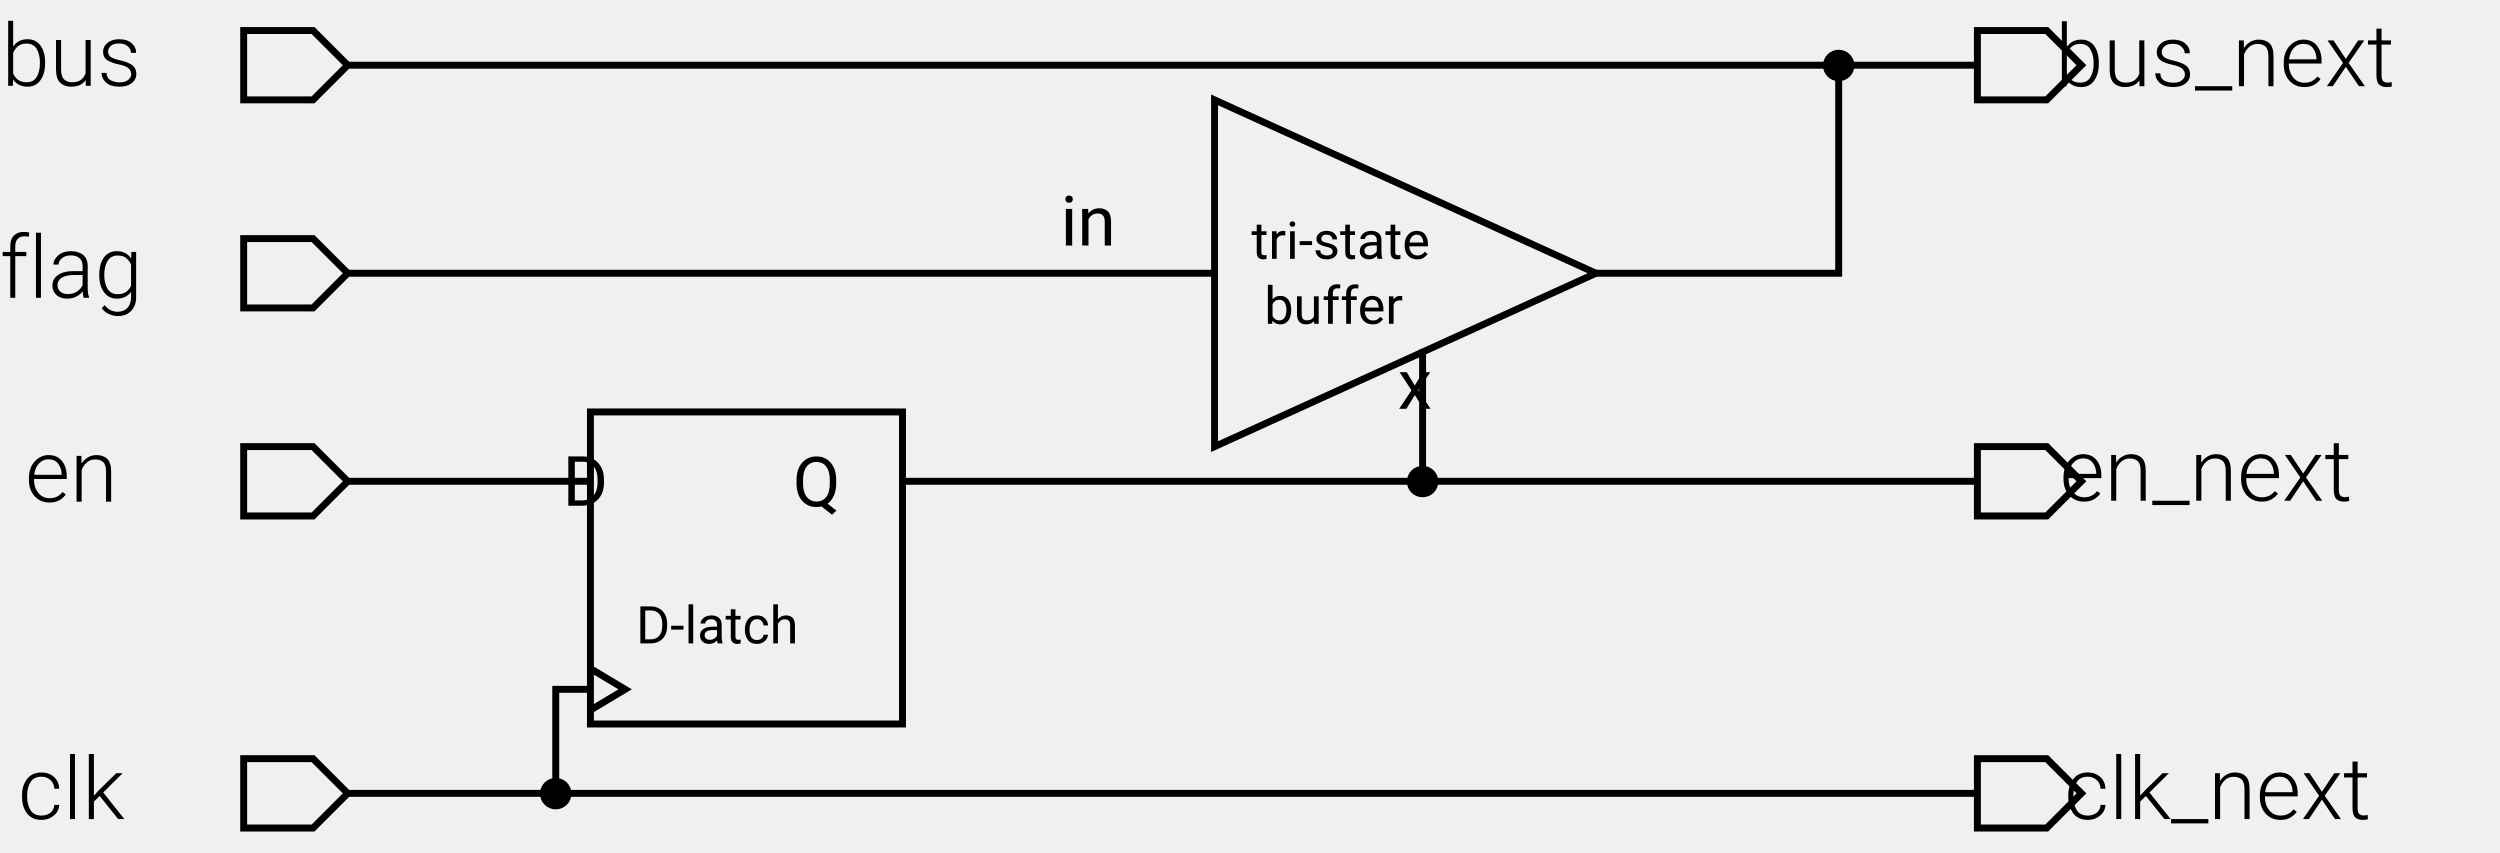
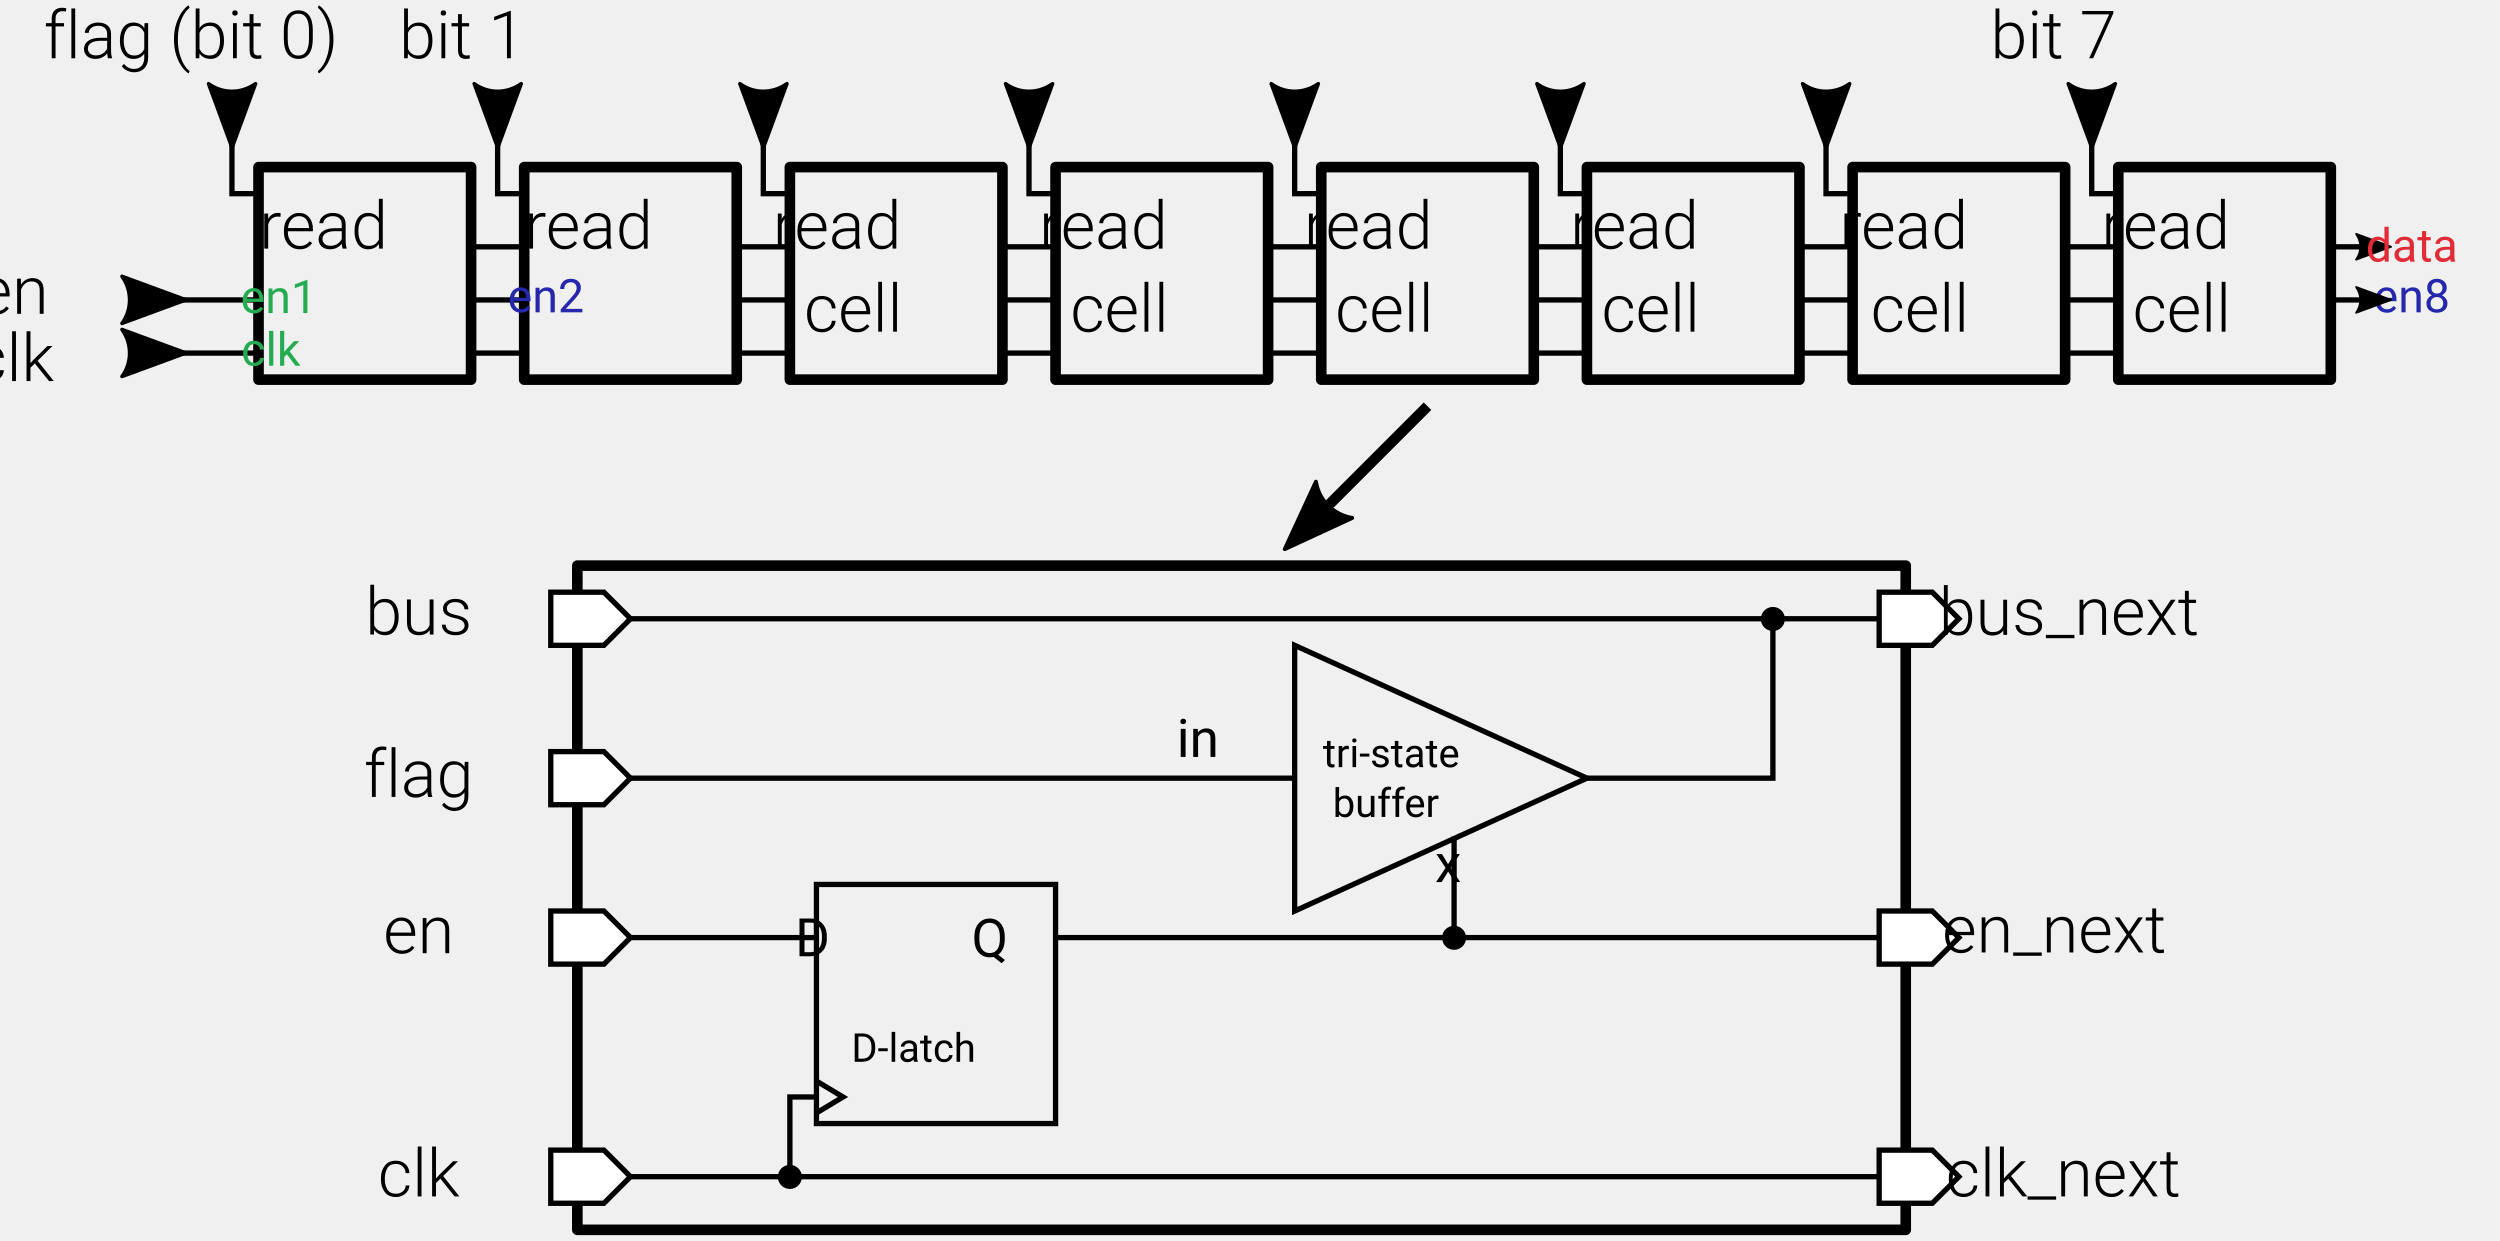
- <svg xmlns="http://www.w3.org/2000/svg" width="360.5" height="122.901" id="svg2" version="1.1">
+ <svg xmlns="http://www.w3.org/2000/svg" width="470.491" height="233.449" id="svg2" version="1.1">
  <defs id="defs4">
+     <marker orient="auto" refY="0" refX="0" id="marker8268" style="overflow:visible">
+       <path id="path8270" style="fill:#000000;fill-opacity:1;fill-rule:evenodd;stroke:#000000;stroke-width:0.625;stroke-linejoin:round;stroke-opacity:1" d="M 8.719,4.034 -2.207,0.016 8.719,-4.002 c -1.745,2.372 -1.735,5.617 -6e-7,8.035 z" transform="scale(-0.6,-0.6)" />
+     </marker>
+     <marker orient="auto" refY="0" refX="0" id="Arrow1Lend" style="overflow:visible">
+       <path id="path4348" d="M 0,0 5,-5 -12.5,0 5,5 0,0 Z" style="fill:#000000;fill-opacity:1;fill-rule:evenodd;stroke:#000000;stroke-width:1pt;stroke-opacity:1" transform="matrix(-0.8,0,0,-0.8,-10,0)" />
+     </marker>
+     <marker style="overflow:visible" id="marker7842" refX="0" refY="0" orient="auto">
+       <path transform="scale(-0.6,-0.6)" d="M 8.719,4.034 -2.207,0.016 8.719,-4.002 c -1.745,2.372 -1.735,5.617 -6e-7,8.035 z" style="fill:#000000;fill-opacity:1;fill-rule:evenodd;stroke:#000000;stroke-width:0.625;stroke-linejoin:round;stroke-opacity:1" id="path7844" />
+     </marker>
+     <marker style="overflow:visible" id="marker7510" refX="0" refY="0" orient="auto">
+       <path transform="scale(-0.6,-0.6)" d="M 8.719,4.034 -2.207,0.016 8.719,-4.002 c -1.745,2.372 -1.735,5.617 -6e-7,8.035 z" style="fill:#000000;fill-opacity:1;fill-rule:evenodd;stroke:#000000;stroke-width:0.625;stroke-linejoin:round;stroke-opacity:1" id="path7512" />
+     </marker>
+     <marker orient="auto" refY="0" refX="0" id="marker7307" style="overflow:visible">
+       <path id="path4372" style="fill:#000000;fill-opacity:1;fill-rule:evenodd;stroke:#000000;stroke-width:0.625;stroke-linejoin:round;stroke-opacity:1" d="M 8.719,4.034 -2.207,0.016 8.719,-4.002 c -1.745,2.372 -1.735,5.617 -6e-7,8.035 z" transform="scale(-0.6,-0.6)" />
+     </marker>
+     <marker style="overflow:visible" id="marker7129" refX="0" refY="0" orient="auto">
+       <path transform="matrix(-1.1,0,0,-1.1,-1.1,0)" d="M 8.719,4.034 -2.207,0.016 8.719,-4.002 c -1.745,2.372 -1.735,5.617 -6e-7,8.035 z" style="fill:#000000;fill-opacity:1;fill-rule:evenodd;stroke:#000000;stroke-width:0.625;stroke-linejoin:round;stroke-opacity:1" id="path7131" />
+     </marker>
+     <marker style="overflow:visible" id="marker6759" refX="0" refY="0" orient="auto">
+       <path transform="matrix(-1.1,0,0,-1.1,-1.1,0)" d="M 8.719,4.034 -2.207,0.016 8.719,-4.002 c -1.745,2.372 -1.735,5.617 -6e-7,8.035 z" style="fill:#000000;fill-opacity:1;fill-rule:evenodd;stroke:#000000;stroke-width:0.625;stroke-linejoin:round;stroke-opacity:1" id="path6761" />
+     </marker>
+     <marker orient="auto" refY="0" refX="0" id="marker6519" style="overflow:visible">
+       <path id="path6521" style="fill:#000000;fill-opacity:1;fill-rule:evenodd;stroke:#000000;stroke-width:0.625;stroke-linejoin:round;stroke-opacity:1" d="M 8.719,4.034 -2.207,0.016 8.719,-4.002 c -1.745,2.372 -1.735,5.617 -6e-7,8.035 z" transform="matrix(-1.1,0,0,-1.1,-1.1,0)" />
+     </marker>
+     <marker style="overflow:visible" id="marker6291" refX="0" refY="0" orient="auto">
+       <path transform="matrix(-1.1,0,0,-1.1,-1.1,0)" d="M 8.719,4.034 -2.207,0.016 8.719,-4.002 c -1.745,2.372 -1.735,5.617 -6e-7,8.035 z" style="fill:#000000;fill-opacity:1;fill-rule:evenodd;stroke:#000000;stroke-width:0.625;stroke-linejoin:round;stroke-opacity:1" id="path6293" />
+     </marker>
+     <marker orient="auto" refY="0" refX="0" id="marker6069" style="overflow:visible">
+       <path id="path6071" style="fill:#000000;fill-opacity:1;fill-rule:evenodd;stroke:#000000;stroke-width:0.625;stroke-linejoin:round;stroke-opacity:1" d="M 8.719,4.034 -2.207,0.016 8.719,-4.002 c -1.745,2.372 -1.735,5.617 -6e-7,8.035 z" transform="matrix(-1.1,0,0,-1.1,-1.1,0)" />
+     </marker>
+     <marker style="overflow:visible" id="marker5805" refX="0" refY="0" orient="auto">
+       <path transform="matrix(-1.1,0,0,-1.1,-1.1,0)" d="M 8.719,4.034 -2.207,0.016 8.719,-4.002 c -1.745,2.372 -1.735,5.617 -6e-7,8.035 z" style="fill:#000000;fill-opacity:1;fill-rule:evenodd;stroke:#000000;stroke-width:0.625;stroke-linejoin:round;stroke-opacity:1" id="path5807" />
+     </marker>
+     <marker orient="auto" refY="0" refX="0" id="marker5565" style="overflow:visible">
+       <path id="path5567" style="fill:#000000;fill-opacity:1;fill-rule:evenodd;stroke:#000000;stroke-width:0.625;stroke-linejoin:round;stroke-opacity:1" d="M 8.719,4.034 -2.207,0.016 8.719,-4.002 c -1.745,2.372 -1.735,5.617 -6e-7,8.035 z" transform="matrix(-1.1,0,0,-1.1,-1.1,0)" />
+     </marker>
+     <marker style="overflow:visible" id="marker5313" refX="0" refY="0" orient="auto">
+       <path transform="matrix(-1.1,0,0,-1.1,-1.1,0)" d="M 8.719,4.034 -2.207,0.016 8.719,-4.002 c -1.745,2.372 -1.735,5.617 -6e-7,8.035 z" style="fill:#000000;fill-opacity:1;fill-rule:evenodd;stroke:#000000;stroke-width:0.625;stroke-linejoin:round;stroke-opacity:1" id="path5315" />
+     </marker>
+     <marker orient="auto" refY="0" refX="0" id="marker4953" style="overflow:visible">
+       <path id="path4955" style="fill:#000000;fill-opacity:1;fill-rule:evenodd;stroke:#000000;stroke-width:0.625;stroke-linejoin:round;stroke-opacity:1" d="M 8.719,4.034 -2.207,0.016 8.719,-4.002 c -1.745,2.372 -1.735,5.617 -6e-7,8.035 z" transform="matrix(-1.1,0,0,-1.1,-1.1,0)" />
+     </marker>
+     <marker style="overflow:visible" id="marker4719" refX="0" refY="0" orient="auto">
+       <path transform="matrix(-1.1,0,0,-1.1,-1.1,0)" d="M 8.719,4.034 -2.207,0.016 8.719,-4.002 c -1.745,2.372 -1.735,5.617 -6e-7,8.035 z" style="fill:#000000;fill-opacity:1;fill-rule:evenodd;stroke:#000000;stroke-width:0.625;stroke-linejoin:round;stroke-opacity:1" id="path4721" />
+     </marker>
+     <marker orient="auto" refY="0" refX="0" id="Arrow2Lend" style="overflow:visible">
+       <path id="path4366" style="fill:#000000;fill-opacity:1;fill-rule:evenodd;stroke:#000000;stroke-width:0.625;stroke-linejoin:round;stroke-opacity:1" d="M 8.719,4.034 -2.207,0.016 8.719,-4.002 c -1.745,2.372 -1.735,5.617 -6e-7,8.035 z" transform="matrix(-1.1,0,0,-1.1,-1.1,0)" />
+     </marker>
    <marker orient="auto" refY="0" refX="0" id="Arrow2Send" style="overflow:visible">
      <path id="path7367" style="fill-rule:evenodd;stroke-width:0.625;stroke-linejoin:round" d="M 8.719,4.034 -2.207,0.016 8.719,-4.002 c -1.745,2.372 -1.735,5.617 -6e-7,8.035 z" transform="matrix(-0.3,0,0,-0.3,0.69,0)" />
    </marker>
    <marker orient="auto" refY="0" refX="0" id="DotS" style="overflow:visible">
      <path id="path5431" d="m -2.5,-1 c 0,2.76 -2.24,5 -5,5 -2.76,0 -5,-2.24 -5,-5 0,-2.76 2.24,-5 5,-5 2.76,0 5,2.24 5,5 z" style="fill-rule:evenodd;stroke:#000000;stroke-width:1pt" transform="matrix(0.2,0,0,0.2,1.48,0.2)" />
    </marker>
    <marker orient="auto" refY="0" refX="0" id="Arrow2Mstart" style="overflow:visible">
      <path id="path5709" style="fill-rule:evenodd;stroke-width:0.625;stroke-linejoin:round" d="M 8.719,4.034 -2.207,0.016 8.719,-4.002 c -1.745,2.372 -1.735,5.617 -6e-7,8.035 z" transform="scale(0.6,0.6)" />
    </marker>
    <marker orient="auto" refY="0" refX="0" id="Arrow2Mend" style="overflow:visible">
      <path id="path5712" style="fill-rule:evenodd;stroke-width:0.625;stroke-linejoin:round" d="M 8.719,4.034 -2.207,0.016 8.719,-4.002 c -1.745,2.372 -1.735,5.617 -6e-7,8.035 z" transform="scale(-0.6,-0.6)" />
    </marker>
    <marker orient="auto" refY="0" refX="0" id="Arrow1Mstart" style="overflow:visible">
      <path id="path4753" d="M 0,0 5,-5 -12.5,0 5,5 0,0 Z" style="fill-rule:evenodd;stroke:#000000;stroke-width:1pt" transform="matrix(0.4,0,0,0.4,4,0)" />
    </marker>
    <marker orient="auto" refY="0" refX="0" id="SquareM" style="overflow:visible">
      <path id="path4294" d="M -5,-5 -5,5 5,5 5,-5 -5,-5 Z" style="fill-rule:evenodd;stroke:#000000;stroke-width:1pt" transform="scale(0.4,0.4)" />
    </marker>
    <marker orient="auto" refY="0" refX="0" id="DotM" style="overflow:visible">
      <path id="path4285" d="m -2.5,-1 c 0,2.76 -2.24,5 -5,5 -2.76,0 -5,-2.24 -5,-5 0,-2.76 2.24,-5 5,-5 2.76,0 5,2.24 5,5 z" style="fill-rule:evenodd;stroke:#000000;stroke-width:1pt" transform="matrix(0.4,0,0,0.4,2.96,0.4)" />
    </marker>
    <marker orient="auto" refY="0" refX="0" id="Arrow1Send" style="overflow:visible">
      <path id="path3919" d="M 0,0 5,-5 -12.5,0 5,5 0,0 Z" style="fill-rule:evenodd;stroke:#000000;stroke-width:1pt" transform="matrix(-0.2,0,0,-0.2,-1.2,0)" />
    </marker>
    <marker orient="auto" refY="0" refX="0" id="Arrow2Lstart" style="overflow:visible">
      <path id="path3922" style="fill-rule:evenodd;stroke-width:0.625;stroke-linejoin:round" d="M 8.719,4.034 -2.207,0.016 8.719,-4.002 c -1.745,2.372 -1.735,5.617 -6e-7,8.035 z" transform="matrix(1.1,0,0,1.1,1.1,0)" />
    </marker>
    <marker orient="auto" refY="0" refX="0" id="Tail" style="overflow:visible">
      <g id="g3940" transform="scale(-1.2,-1.2)">
        <path id="path3942" d="M -3.805,-3.959 0.544,0" style="fill:none;fill-rule:evenodd;stroke:#000000;stroke-width:0.8;stroke-linecap:round" />
        <path id="path3944" d="M -1.287,-3.959 3.062,0" style="fill:none;fill-rule:evenodd;stroke:#000000;stroke-width:0.8;stroke-linecap:round" />
        <path id="path3946" d="M 1.305,-3.959 5.654,0" style="fill:none;fill-rule:evenodd;stroke:#000000;stroke-width:0.8;stroke-linecap:round" />
        <path id="path3948" d="M -3.805,4.178 0.544,0.22" style="fill:none;fill-rule:evenodd;stroke:#000000;stroke-width:0.8;stroke-linecap:round" />
        <path id="path3950" d="M -1.287,4.178 3.062,0.22" style="fill:none;fill-rule:evenodd;stroke:#000000;stroke-width:0.8;stroke-linecap:round" />
        <path id="path3952" d="M 1.305,4.178 5.654,0.22" style="fill:none;fill-rule:evenodd;stroke:#000000;stroke-width:0.8;stroke-linecap:round" />
      </g>
    </marker>
    <marker orient="auto" refY="0" refX="0" id="Arrow1Mend" style="overflow:visible">
      <path id="path3889" d="M 0,0 5,-5 -12.5,0 5,5 0,0 Z" style="fill-rule:evenodd;stroke:#000000;stroke-width:1pt" transform="matrix(-0.4,0,0,-0.4,-4,0)" />
    </marker>
    <marker orient="auto" refY="0" refX="0" id="Arrow1Send-1" style="overflow:visible">
      <path id="path3919-7" d="M 0,0 5,-5 -12.5,0 5,5 0,0 Z" style="fill-rule:evenodd;stroke:#000000;stroke-width:1pt" transform="matrix(-0.2,0,0,-0.2,-1.2,0)" />
    </marker>
    <marker orient="auto" refY="0" refX="0" id="marker8714" style="overflow:visible">
      <path id="path8716" style="fill:#000000;fill-opacity:1;fill-rule:evenodd;stroke:#000000;stroke-width:0.625;stroke-linejoin:round;stroke-opacity:1" d="M 8.719,4.034 -2.207,0.016 8.719,-4.002 c -1.745,2.372 -1.735,5.617 -6e-7,8.035 z" transform="scale(-0.6,-0.6)" />
    </marker>
  </defs>
-   <g id="layer1" transform="translate(-1569.861,4892.04)">
+   <g id="layer1" transform="translate(-1501.348,4999.087)">
+     <rect style="opacity:1;fill:none;fill-opacity:1;stroke:#000000;stroke-width:2;stroke-linecap:round;stroke-linejoin:round;stroke-miterlimit:4;stroke-dasharray:none;stroke-dashoffset:0;stroke-opacity:1" id="rect7824" width="250" height="125" x="1610" y="-4892.638" />
    <text id="text5538" y="-1992.638" x="1525" style="font-style:normal;font-variant:normal;font-weight:300;font-stretch:normal;font-size:15px;line-height:125%;font-family:Roboto;-inkscape-font-specification:'Roboto Light';letter-spacing:0px;word-spacing:0px;fill:#000000;fill-opacity:1;stroke:none" xml:space="preserve">
      <tspan y="-1992.638" x="1525" id="tspan5548" />
    </text>
    <text xml:space="preserve" style="font-style:normal;font-variant:normal;font-weight:300;font-stretch:normal;font-size:12.5px;line-height:125%;font-family:Roboto;-inkscape-font-specification:'Roboto Light';text-align:center;letter-spacing:0px;word-spacing:0px;text-anchor:middle;fill:#000000;fill-opacity:1;stroke:none;stroke-width:1px;stroke-linecap:butt;stroke-linejoin:miter;stroke-opacity:1" x="1587.767" y="-4879.665" id="text6039">
      <tspan x="1587.767" y="-4879.665" id="tspan6043">bus</tspan>
    </text>
    <path style="fill:none;fill-rule:evenodd;stroke:#000000;stroke-width:1px;stroke-linecap:butt;stroke-linejoin:miter;stroke-opacity:1" d="m 1620,-4882.638 235,0" id="path4766" />
    <path style="fill:none;fill-rule:evenodd;stroke:#000000;stroke-width:1px;stroke-linecap:butt;stroke-linejoin:miter;stroke-opacity:1" d="m 1745,-4877.638 0,50 55,-25 z" id="path5142" />
    <path style="fill:none;fill-rule:evenodd;stroke:#000000;stroke-width:1px;stroke-linecap:butt;stroke-linejoin:miter;stroke-opacity:1;marker-end:url(#DotM)" d="m 1800,-4852.638 35,0 0,-30" id="path5880" />
    <path style="fill:none;fill-rule:evenodd;stroke:#000000;stroke-width:1px;stroke-linecap:butt;stroke-linejoin:miter;stroke-opacity:1" d="m 1700,-4822.638 155,0" id="path6926" />
    <path style="fill:none;fill-rule:evenodd;stroke:#000000;stroke-width:1px;stroke-linecap:butt;stroke-linejoin:miter;stroke-opacity:1" d="m 1655,-4832.638 0,45 45,0 0,-45 z" id="path7518" />
    <path style="fill:none;fill-rule:evenodd;stroke:#000000;stroke-width:1px;stroke-linecap:butt;stroke-linejoin:miter;stroke-opacity:1" d="m 1655,-4795.638 5,3 -5,3" id="path7692" />
-     <path id="path7694" d="m 1605,-4887.638 c 0,5 0,10 0,10 l 10,0 c 0,0 5,-5 5,-5 l -5,-5 z" style="fill:none;fill-rule:evenodd;stroke:#000000;stroke-width:1px;stroke-linecap:butt;stroke-linejoin:miter;stroke-opacity:1" />
-     <path style="fill:none;fill-rule:evenodd;stroke:#000000;stroke-width:1px;stroke-linecap:butt;stroke-linejoin:miter;stroke-opacity:1" d="m 1855,-4887.638 c 0,5 0,10 0,10 l 10,0 c 0,0 5,-5 5,-5 l -5,-5 z" id="path7700" />
-     <path style="fill:none;fill-rule:evenodd;stroke:#000000;stroke-width:1px;stroke-linecap:butt;stroke-linejoin:miter;stroke-opacity:1" d="m 1605,-4857.638 c 0,5 0,10 0,10 l 10,0 c 0,0 5,-5 5,-5 l -5,-5 z" id="path7702" />
+     <path id="path7694" d="m 1605,-4887.638 c 0,5 0,10 0,10 l 10,0 c 0,0 5,-5 5,-5 l -5,-5 z" style="fill:#ffffff;fill-opacity:1;fill-rule:evenodd;stroke:#000000;stroke-width:1px;stroke-linecap:butt;stroke-linejoin:miter;stroke-opacity:1" />
+     <path style="fill:#ffffff;fill-opacity:1;fill-rule:evenodd;stroke:#000000;stroke-width:1px;stroke-linecap:butt;stroke-linejoin:miter;stroke-opacity:1" d="m 1855,-4887.638 c 0,5 0,10 0,10 l 10,0 c 0,0 5,-5 5,-5 l -5,-5 z" id="path7700" />
+     <path style="fill:#ffffff;fill-opacity:1;fill-rule:evenodd;stroke:#000000;stroke-width:1px;stroke-linecap:butt;stroke-linejoin:miter;stroke-opacity:1" d="m 1605,-4857.638 c 0,5 0,10 0,10 l 10,0 c 0,0 5,-5 5,-5 l -5,-5 z" id="path7702" />
    <path style="fill:none;fill-rule:evenodd;stroke:#000000;stroke-width:1px;stroke-linecap:butt;stroke-linejoin:miter;stroke-opacity:1" d="m 1620,-4777.638 235,0" id="path8032" />
-     <path id="path8038" d="m 1605,-4782.638 c 0,5 0,10 0,10 l 10,0 c 0,0 5,-5 5,-5 l -5,-5 z" style="fill:none;fill-rule:evenodd;stroke:#000000;stroke-width:1px;stroke-linecap:butt;stroke-linejoin:miter;stroke-opacity:1" />
+     <path id="path8038" d="m 1605,-4782.638 c 0,5 0,10 0,10 l 10,0 c 0,0 5,-5 5,-5 l -5,-5 z" style="fill:#ffffff;fill-opacity:1;fill-rule:evenodd;stroke:#000000;stroke-width:1px;stroke-linecap:butt;stroke-linejoin:miter;stroke-opacity:1" />
    <path id="path8710" d="m 1620,-4822.638 35,0" style="fill:none;fill-rule:evenodd;stroke:#000000;stroke-width:1px;stroke-linecap:butt;stroke-linejoin:miter;stroke-opacity:1" />
-     <path style="fill:none;fill-rule:evenodd;stroke:#000000;stroke-width:1px;stroke-linecap:butt;stroke-linejoin:miter;stroke-opacity:1" d="m 1605,-4827.638 c 0,5 0,10 0,10 l 10,0 c 0,0 5,-5 5,-5 l -5,-5 z" id="path8712" />
-     <path id="path10120" d="m 1855,-4827.638 c 0,5 0,10 0,10 l 10,0 c 0,0 5,-5 5,-5 l -5,-5 z" style="fill:none;fill-rule:evenodd;stroke:#000000;stroke-width:1px;stroke-linecap:butt;stroke-linejoin:miter;stroke-opacity:1" />
+     <path style="fill:#ffffff;fill-opacity:1;fill-rule:evenodd;stroke:#000000;stroke-width:1px;stroke-linecap:butt;stroke-linejoin:miter;stroke-opacity:1" d="m 1605,-4827.638 c 0,5 0,10 0,10 l 10,0 c 0,0 5,-5 5,-5 l -5,-5 z" id="path8712" />
+     <path id="path10120" d="m 1855,-4827.638 c 0,5 0,10 0,10 l 10,0 c 0,0 5,-5 5,-5 l -5,-5 z" style="fill:#ffffff;fill-opacity:1;fill-rule:evenodd;stroke:#000000;stroke-width:1px;stroke-linecap:butt;stroke-linejoin:miter;stroke-opacity:1" />
    <path id="path10520" d="m 1650,-4777.638 0,-15 5,0" style="fill:none;fill-rule:evenodd;stroke:#000000;stroke-width:1px;stroke-linecap:butt;stroke-linejoin:miter;stroke-opacity:1;marker-start:url(#DotM)" />
    <text id="text4939" y="-4854.717" x="1750.318" style="font-style:normal;font-variant:normal;font-weight:normal;font-stretch:normal;font-size:7.5px;line-height:125%;font-family:Roboto;-inkscape-font-specification:Roboto;text-align:start;letter-spacing:0px;word-spacing:0px;text-anchor:start;fill:#000000;fill-opacity:1;stroke:none;stroke-width:1px;stroke-linecap:butt;stroke-linejoin:miter;stroke-opacity:1" xml:space="preserve">
      <tspan y="-4854.717" x="1750.318" id="tspan4947">tri-state</tspan>
      <tspan y="-4845.342" x="1750.318" id="tspan4319"> buffer</tspan>
    </text>
    <text id="text4943" y="-4849.102" x="1587.767" style="font-style:normal;font-variant:normal;font-weight:300;font-stretch:normal;font-size:12.5px;line-height:125%;font-family:Roboto;-inkscape-font-specification:'Roboto Light';text-align:center;letter-spacing:0px;word-spacing:0px;text-anchor:middle;fill:#000000;fill-opacity:1;stroke:none;stroke-width:1px;stroke-linecap:butt;stroke-linejoin:miter;stroke-opacity:1" xml:space="preserve">
      <tspan id="tspan4945" y="-4849.102" x="1587.767">flag</tspan>
    </text>
    <text xml:space="preserve" style="font-style:normal;font-variant:normal;font-weight:300;font-stretch:normal;font-size:12.5px;line-height:125%;font-family:Roboto;-inkscape-font-specification:'Roboto Light';text-align:center;letter-spacing:0px;word-spacing:0px;text-anchor:middle;fill:#000000;fill-opacity:1;stroke:none;stroke-width:1px;stroke-linecap:butt;stroke-linejoin:miter;stroke-opacity:1" x="1587.767" y="-4819.701" id="text4951">
      <tspan x="1587.767" y="-4819.701" id="tspan4953">en</tspan>
    </text>
    <text id="text4955" y="-4773.936" x="1587.767" style="font-style:normal;font-variant:normal;font-weight:300;font-stretch:normal;font-size:12.5px;line-height:125%;font-family:Roboto;-inkscape-font-specification:'Roboto Light';text-align:center;letter-spacing:0px;word-spacing:0px;text-anchor:middle;fill:#000000;fill-opacity:1;stroke:none;stroke-width:1px;stroke-linecap:butt;stroke-linejoin:miter;stroke-opacity:1" xml:space="preserve">
      <tspan id="tspan4957" y="-4773.936" x="1587.767">clk</tspan>
    </text>
    <text id="text4959" y="-4819.833" x="1895.578" style="font-style:normal;font-variant:normal;font-weight:300;font-stretch:normal;font-size:12.5px;line-height:125%;font-family:Roboto;-inkscape-font-specification:'Roboto Light';text-align:center;letter-spacing:0px;word-spacing:0px;text-anchor:middle;fill:#000000;fill-opacity:1;stroke:none;stroke-width:1px;stroke-linecap:butt;stroke-linejoin:miter;stroke-opacity:1" xml:space="preserve">
      <tspan id="tspan4961" y="-4819.833" x="1895.578">en_next</tspan>
    </text>
    <text xml:space="preserve" style="font-style:normal;font-variant:normal;font-weight:normal;font-stretch:normal;font-size:7.5px;line-height:125%;font-family:Roboto;-inkscape-font-specification:Roboto;text-align:center;letter-spacing:0px;word-spacing:0px;text-anchor:middle;fill:#000000;fill-opacity:1;stroke:none;stroke-width:1px;stroke-linecap:butt;stroke-linejoin:miter;stroke-opacity:1" x="1677.932" y="-4799.264" id="text4963">
      <tspan id="tspan4965" x="1677.932" y="-4799.264">D-latch</tspan>
    </text>
    <text id="text4302" y="-4819.116" x="1660.467" style="font-style:normal;font-variant:normal;font-weight:normal;font-stretch:normal;font-size:10px;line-height:125%;font-family:Roboto;-inkscape-font-specification:Roboto;text-align:center;letter-spacing:0px;word-spacing:0px;text-anchor:middle;fill:#000000;fill-opacity:1;stroke:none;stroke-width:1px;stroke-linecap:butt;stroke-linejoin:miter;stroke-opacity:1" xml:space="preserve">
      <tspan id="tspan4304" y="-4819.116" x="1660.467">D</tspan>
    </text>
    <text xml:space="preserve" style="font-style:normal;font-variant:normal;font-weight:normal;font-stretch:normal;font-size:10px;line-height:125%;font-family:Roboto;-inkscape-font-specification:Roboto;text-align:center;letter-spacing:0px;word-spacing:0px;text-anchor:middle;fill:#000000;fill-opacity:1;stroke:none;stroke-width:1px;stroke-linecap:butt;stroke-linejoin:miter;stroke-opacity:1" x="1693.834" y="-4819.019" id="text4306">
      <tspan x="1693.834" y="-4819.019" id="tspan4308">Q</tspan>
    </text>
    <text xml:space="preserve" style="font-style:normal;font-variant:normal;font-weight:normal;font-stretch:normal;font-size:10px;line-height:125%;font-family:Roboto;-inkscape-font-specification:Roboto;text-align:center;letter-spacing:0px;word-spacing:0px;text-anchor:middle;fill:#000000;fill-opacity:1;stroke:none;stroke-width:1px;stroke-linecap:butt;stroke-linejoin:miter;stroke-opacity:1" x="1732.977" y="-4856.634" id="text4310">
      <tspan x="1732.977" y="-4856.634" id="tspan4312">in</tspan>
    </text>
    <text id="text4322" y="-4833.091" x="1780.095" style="font-style:normal;font-variant:normal;font-weight:normal;font-stretch:normal;font-size:10px;line-height:125%;font-family:Roboto;-inkscape-font-specification:Roboto;text-align:center;letter-spacing:0px;word-spacing:0px;text-anchor:middle;fill:#000000;fill-opacity:1;stroke:none;stroke-width:1px;stroke-linecap:butt;stroke-linejoin:miter;stroke-opacity:1" xml:space="preserve">
      <tspan id="tspan4324" y="-4833.091" x="1780.095">x</tspan>
    </text>
    <text xml:space="preserve" style="font-style:normal;font-variant:normal;font-weight:300;font-stretch:normal;font-size:12.5px;line-height:125%;font-family:Roboto;-inkscape-font-specification:'Roboto Light';text-align:center;letter-spacing:0px;word-spacing:0px;text-anchor:middle;fill:#000000;fill-opacity:1;stroke:none;stroke-width:1px;stroke-linecap:butt;stroke-linejoin:miter;stroke-opacity:1" x="1898.332" y="-4879.609" id="text4303">
      <tspan x="1898.332" y="-4879.609" id="tspan4305">bus_next</tspan>
    </text>
-     <path style="fill:none;fill-rule:evenodd;stroke:#000000;stroke-width:1px;stroke-linecap:butt;stroke-linejoin:miter;stroke-opacity:1" d="m 1855,-4782.638 c 0,5 0,10 0,10 l 10,0 c 0,0 5,-5 5,-5 l -5,-5 z" id="path4313" />
+     <path style="fill:#ffffff;fill-opacity:1;fill-rule:evenodd;stroke:#000000;stroke-width:1px;stroke-linecap:butt;stroke-linejoin:miter;stroke-opacity:1" d="m 1855,-4782.638 c 0,5 0,10 0,10 l 10,0 c 0,0 5,-5 5,-5 l -5,-5 z" id="path4313" />
    <text xml:space="preserve" style="font-style:normal;font-variant:normal;font-weight:300;font-stretch:normal;font-size:12.5px;line-height:125%;font-family:Roboto;-inkscape-font-specification:'Roboto Light';text-align:center;letter-spacing:0px;word-spacing:0px;text-anchor:middle;fill:#000000;fill-opacity:1;stroke:none;stroke-width:1px;stroke-linecap:butt;stroke-linejoin:miter;stroke-opacity:1" x="1897.259" y="-4773.936" id="text4315">
      <tspan x="1897.259" y="-4773.936" id="tspan4317">clk_next</tspan>
    </text>
    <path style="fill:none;fill-rule:evenodd;stroke:#000000;stroke-width:1px;stroke-linecap:butt;stroke-linejoin:miter;stroke-opacity:1;marker-start:url(#DotM)" d="m 1775,-4822.638 0,-19" id="path4323" />
    <path id="path4314" d="m 1620,-4852.638 125,0" style="fill:none;fill-rule:evenodd;stroke:#000000;stroke-width:1px;stroke-linecap:butt;stroke-linejoin:miter;stroke-opacity:1" />
+     <rect y="-4967.638" x="1550" height="40" width="40" id="rect4323" style="opacity:1;fill:none;fill-opacity:1;stroke:#000000;stroke-width:2;stroke-linecap:round;stroke-linejoin:round;stroke-miterlimit:4;stroke-dasharray:none;stroke-dashoffset:0;stroke-opacity:1" />
+     <rect style="opacity:1;fill:none;fill-opacity:1;stroke:#000000;stroke-width:2;stroke-linecap:round;stroke-linejoin:round;stroke-miterlimit:4;stroke-dasharray:none;stroke-dashoffset:0;stroke-opacity:1" id="rect4325" width="40" height="40" x="1600" y="-4967.638" />
+     <rect y="-4967.638" x="1650" height="40" width="40" id="rect4327" style="opacity:1;fill:none;fill-opacity:1;stroke:#000000;stroke-width:2;stroke-linecap:round;stroke-linejoin:round;stroke-miterlimit:4;stroke-dasharray:none;stroke-dashoffset:0;stroke-opacity:1" />
+     <rect style="opacity:1;fill:none;fill-opacity:1;stroke:#000000;stroke-width:2;stroke-linecap:round;stroke-linejoin:round;stroke-miterlimit:4;stroke-dasharray:none;stroke-dashoffset:0;stroke-opacity:1" id="rect4329" width="40" height="40" x="1700" y="-4967.638" />
+     <rect y="-4967.638" x="1750" height="40" width="40" id="rect4331" style="opacity:1;fill:none;fill-opacity:1;stroke:#000000;stroke-width:2;stroke-linecap:round;stroke-linejoin:round;stroke-miterlimit:4;stroke-dasharray:none;stroke-dashoffset:0;stroke-opacity:1" />
+     <rect style="opacity:1;fill:none;fill-opacity:1;stroke:#000000;stroke-width:2;stroke-linecap:round;stroke-linejoin:round;stroke-miterlimit:4;stroke-dasharray:none;stroke-dashoffset:0;stroke-opacity:1" id="rect4333" width="40" height="40" x="1800" y="-4967.638" />
+     <rect y="-4967.638" x="1850" height="40" width="40" id="rect4335" style="opacity:1;fill:none;fill-opacity:1;stroke:#000000;stroke-width:2;stroke-linecap:round;stroke-linejoin:round;stroke-miterlimit:4;stroke-dasharray:none;stroke-dashoffset:0;stroke-opacity:1" />
+     <rect style="opacity:1;fill:none;fill-opacity:1;stroke:#000000;stroke-width:2;stroke-linecap:round;stroke-linejoin:round;stroke-miterlimit:4;stroke-dasharray:none;stroke-dashoffset:0;stroke-opacity:1" id="rect4337" width="40" height="40" x="1900" y="-4967.638" />
+     <path style="fill:none;fill-rule:evenodd;stroke:#000000;stroke-width:1px;stroke-linecap:butt;stroke-linejoin:miter;stroke-opacity:1;marker-start:url(#Arrow2Lend)" d="m 1535,-4932.638 15,0" id="path4339" />
+     <path id="path4717" d="m 1535,-4942.638 15,0" style="fill:none;fill-rule:evenodd;stroke:#000000;stroke-width:1px;stroke-linecap:butt;stroke-linejoin:miter;stroke-opacity:1;marker-start:url(#marker4719)" />
+     <path style="fill:none;fill-rule:evenodd;stroke:#000000;stroke-width:1px;stroke-linecap:butt;stroke-linejoin:miter;stroke-opacity:1;marker-start:url(#marker4953)" d="m 1595,-4972.638 0,10 5,0" id="path4951" />
+     <path id="path5311" d="m 1545,-4972.638 0,10 5,0" style="fill:none;fill-rule:evenodd;stroke:#000000;stroke-width:1px;stroke-linecap:butt;stroke-linejoin:miter;stroke-opacity:1;marker-start:url(#marker5313)" />
+     <path style="fill:none;fill-rule:evenodd;stroke:#000000;stroke-width:1px;stroke-linecap:butt;stroke-linejoin:miter;stroke-opacity:1;marker-start:url(#marker5565)" d="m 1645,-4972.638 0,10 5,0" id="path5563" />
+     <path id="path5803" d="m 1695,-4972.638 0,10 5,0" style="fill:none;fill-rule:evenodd;stroke:#000000;stroke-width:1px;stroke-linecap:butt;stroke-linejoin:miter;stroke-opacity:1;marker-start:url(#marker5805)" />
+     <path style="fill:none;fill-rule:evenodd;stroke:#000000;stroke-width:1px;stroke-linecap:butt;stroke-linejoin:miter;stroke-opacity:1;marker-start:url(#marker6069)" d="m 1745,-4972.638 0,10 5,0" id="path6067" />
+     <path id="path6289" d="m 1795,-4972.638 0,10 5,0" style="fill:none;fill-rule:evenodd;stroke:#000000;stroke-width:1px;stroke-linecap:butt;stroke-linejoin:miter;stroke-opacity:1;marker-start:url(#marker6291)" />
+     <path style="fill:none;fill-rule:evenodd;stroke:#000000;stroke-width:1px;stroke-linecap:butt;stroke-linejoin:miter;stroke-opacity:1;marker-start:url(#marker6519)" d="m 1845,-4972.638 0,10 5,0" id="path6517" />
+     <path id="path6757" d="m 1895,-4972.638 0,10 5,0" style="fill:none;fill-rule:evenodd;stroke:#000000;stroke-width:1px;stroke-linecap:butt;stroke-linejoin:miter;stroke-opacity:1;marker-start:url(#marker6759)" />
+     <text xml:space="preserve" style="font-style:normal;font-variant:normal;font-weight:300;font-stretch:normal;font-size:12.5px;line-height:125%;font-family:Roboto;-inkscape-font-specification:'Roboto Light';text-align:center;letter-spacing:0px;word-spacing:0px;text-anchor:middle;fill:#000000;fill-opacity:1;stroke:none;stroke-width:1px;stroke-linecap:butt;stroke-linejoin:miter;stroke-opacity:1" x="1544.931" y="-4988.126" id="text7057">
+       <tspan x="1544.931" y="-4988.126" id="tspan7059">flag (bit 0)</tspan>
+     </text>
+     <path style="fill:none;fill-rule:evenodd;stroke:#000000;stroke-width:1px;stroke-linecap:butt;stroke-linejoin:miter;stroke-opacity:1" d="m 1590,-4952.638 10,0" id="path7063" />
+     <path style="fill:none;fill-rule:evenodd;stroke:#000000;stroke-width:1px;stroke-linecap:butt;stroke-linejoin:miter;stroke-opacity:1" d="m 1640,-4952.638 10,0" id="path7065" />
+     <path style="fill:none;fill-rule:evenodd;stroke:#000000;stroke-width:1px;stroke-linecap:butt;stroke-linejoin:miter;stroke-opacity:1" d="m 1690,-4952.638 5,0 5,0" id="path7067" />
+     <path style="fill:none;fill-rule:evenodd;stroke:#000000;stroke-width:1px;stroke-linecap:butt;stroke-linejoin:miter;stroke-opacity:1" d="m 1740,-4952.638 10,0" id="path7069" />
+     <path style="fill:none;fill-rule:evenodd;stroke:#000000;stroke-width:1px;stroke-linecap:butt;stroke-linejoin:miter;stroke-opacity:1" d="m 1790,-4952.638 10,0" id="path7071" />
+     <path style="fill:none;fill-rule:evenodd;stroke:#000000;stroke-width:1px;stroke-linecap:butt;stroke-linejoin:miter;stroke-opacity:1" d="m 1840,-4952.638 10,0" id="path7073" />
+     <path style="fill:none;fill-rule:evenodd;stroke:#000000;stroke-width:1px;stroke-linecap:butt;stroke-linejoin:miter;stroke-opacity:1" d="m 1890,-4952.638 10,0" id="path7075" />
+     <path style="fill:none;fill-rule:evenodd;stroke:#000000;stroke-width:1px;stroke-linecap:butt;stroke-linejoin:miter;stroke-opacity:1;marker-end:url(#marker7307)" d="m 1940,-4952.638 10,0" id="path7077" />
+     <text id="text7079" y="-4940.032" x="1511.441" style="font-style:normal;font-variant:normal;font-weight:300;font-stretch:normal;font-size:12.5px;line-height:125%;font-family:Roboto;-inkscape-font-specification:'Roboto Light';text-align:center;letter-spacing:0px;word-spacing:0px;text-anchor:middle;fill:#000000;fill-opacity:1;stroke:none;stroke-width:1px;stroke-linecap:butt;stroke-linejoin:miter;stroke-opacity:1" xml:space="preserve">
+       <tspan id="tspan7081" y="-4940.032" x="1511.441">en</tspan>
+     </text>
+     <text xml:space="preserve" style="font-style:normal;font-variant:normal;font-weight:300;font-stretch:normal;font-size:12.5px;line-height:125%;font-family:Roboto;-inkscape-font-specification:'Roboto Light';text-align:center;letter-spacing:0px;word-spacing:0px;text-anchor:middle;fill:#000000;fill-opacity:1;stroke:none;stroke-width:1px;stroke-linecap:butt;stroke-linejoin:miter;stroke-opacity:1" x="1511.441" y="-4927.368" id="text7087">
+       <tspan x="1511.441" y="-4927.368" id="tspan7089">clk</tspan>
+     </text>
+     <path id="path7091" d="m 1590,-4942.638 10,0" style="fill:none;fill-rule:evenodd;stroke:#000000;stroke-width:1px;stroke-linecap:butt;stroke-linejoin:miter;stroke-opacity:1" />
+     <path id="path7093" d="m 1640,-4942.638 10,0" style="fill:none;fill-rule:evenodd;stroke:#000000;stroke-width:1px;stroke-linecap:butt;stroke-linejoin:miter;stroke-opacity:1" />
+     <path id="path7095" d="m 1690,-4942.638 5,0 5,0" style="fill:none;fill-rule:evenodd;stroke:#000000;stroke-width:1px;stroke-linecap:butt;stroke-linejoin:miter;stroke-opacity:1" />
+     <path id="path7097" d="m 1740,-4942.638 10,0" style="fill:none;fill-rule:evenodd;stroke:#000000;stroke-width:1px;stroke-linecap:butt;stroke-linejoin:miter;stroke-opacity:1" />
+     <path id="path7099" d="m 1790,-4942.638 10,0" style="fill:none;fill-rule:evenodd;stroke:#000000;stroke-width:1px;stroke-linecap:butt;stroke-linejoin:miter;stroke-opacity:1" />
+     <path id="path7101" d="m 1840,-4942.638 10,0" style="fill:none;fill-rule:evenodd;stroke:#000000;stroke-width:1px;stroke-linecap:butt;stroke-linejoin:miter;stroke-opacity:1" />
+     <path id="path7103" d="m 1890,-4942.638 10,0" style="fill:none;fill-rule:evenodd;stroke:#000000;stroke-width:1px;stroke-linecap:butt;stroke-linejoin:miter;stroke-opacity:1" />
+     <path style="fill:none;fill-rule:evenodd;stroke:#000000;stroke-width:1px;stroke-linecap:butt;stroke-linejoin:miter;stroke-opacity:1" d="m 1590,-4932.638 10,0" id="path7107" />
+     <path style="fill:none;fill-rule:evenodd;stroke:#000000;stroke-width:1px;stroke-linecap:butt;stroke-linejoin:miter;stroke-opacity:1" d="m 1640,-4932.638 10,0" id="path7109" />
+     <path style="fill:none;fill-rule:evenodd;stroke:#000000;stroke-width:1px;stroke-linecap:butt;stroke-linejoin:miter;stroke-opacity:1" d="m 1690,-4932.638 5,0 5,0" id="path7111" />
+     <path style="fill:none;fill-rule:evenodd;stroke:#000000;stroke-width:1px;stroke-linecap:butt;stroke-linejoin:miter;stroke-opacity:1" d="m 1740,-4932.638 10,0" id="path7113" />
+     <path style="fill:none;fill-rule:evenodd;stroke:#000000;stroke-width:1px;stroke-linecap:butt;stroke-linejoin:miter;stroke-opacity:1" d="m 1790,-4932.638 10,0" id="path7115" />
+     <path style="fill:none;fill-rule:evenodd;stroke:#000000;stroke-width:1px;stroke-linecap:butt;stroke-linejoin:miter;stroke-opacity:1" d="m 1840,-4932.638 10,0" id="path7117" />
+     <path style="fill:none;fill-rule:evenodd;stroke:#000000;stroke-width:1px;stroke-linecap:butt;stroke-linejoin:miter;stroke-opacity:1" d="m 1890,-4932.638 10,0" id="path7119" />
+     <text xml:space="preserve" style="font-style:normal;font-variant:normal;font-weight:normal;font-stretch:normal;font-size:8.75px;line-height:125%;font-family:Roboto;-inkscape-font-specification:Roboto;text-align:center;letter-spacing:0px;word-spacing:0px;text-anchor:middle;fill:#25ac52;fill-opacity:1;stroke:none;stroke-width:1px;stroke-linecap:butt;stroke-linejoin:miter;stroke-opacity:1" x="1559.249" y="-4940.169" id="text7490">
+       <tspan x="1559.249" y="-4940.169" id="tspan7492">en1</tspan>
+     </text>
+     <text id="text7494" y="-4940.307" x="1609.503" style="font-style:normal;font-variant:normal;font-weight:normal;font-stretch:normal;font-size:8.75px;line-height:125%;font-family:Roboto;-inkscape-font-specification:Roboto;text-align:center;letter-spacing:0px;word-spacing:0px;text-anchor:middle;fill:#2527ac;fill-opacity:1;stroke:none;stroke-width:1px;stroke-linecap:butt;stroke-linejoin:miter;stroke-opacity:1" xml:space="preserve">
+       <tspan id="tspan7496" y="-4940.307" x="1609.503">en2</tspan>
+     </text>
+     <text xml:space="preserve" style="font-style:normal;font-variant:normal;font-weight:normal;font-stretch:normal;font-size:8.75px;line-height:125%;font-family:Roboto;-inkscape-font-specification:Roboto;text-align:center;letter-spacing:0px;word-spacing:0px;text-anchor:middle;fill:#2527ac;fill-opacity:1;stroke:none;stroke-width:1px;stroke-linecap:butt;stroke-linejoin:miter;stroke-opacity:1" x="1960.662" y="-4940.307" id="text7498">
+       <tspan x="1960.662" y="-4940.307" id="tspan7500">en8</tspan>
+     </text>
+     <path id="path7508" d="m 1940,-4942.638 10,0" style="fill:none;fill-rule:evenodd;stroke:#000000;stroke-width:1px;stroke-linecap:butt;stroke-linejoin:miter;stroke-opacity:1;marker-end:url(#marker7510)" />
+     <text id="text7748" y="-4930.256" x="1557.735" style="font-style:normal;font-variant:normal;font-weight:normal;font-stretch:normal;font-size:8.75px;line-height:125%;font-family:Roboto;-inkscape-font-specification:Roboto;text-align:center;letter-spacing:0px;word-spacing:0px;text-anchor:middle;fill:#25ac52;fill-opacity:1;stroke:none;stroke-width:1px;stroke-linecap:butt;stroke-linejoin:miter;stroke-opacity:1" xml:space="preserve">
+       <tspan id="tspan7750" y="-4930.256" x="1557.735">clk</tspan>
+     </text>
+     <text id="text7752" y="-4949.848" x="1960.662" style="font-style:normal;font-variant:normal;font-weight:normal;font-stretch:normal;font-size:8.75px;line-height:125%;font-family:Roboto;-inkscape-font-specification:Roboto;text-align:center;letter-spacing:0px;word-spacing:0px;text-anchor:middle;fill:#e22b36;fill-opacity:1;stroke:none;stroke-width:1px;stroke-linecap:butt;stroke-linejoin:miter;stroke-opacity:1" xml:space="preserve">
+       <tspan id="tspan7754" y="-4949.848" x="1960.662">data</tspan>
+     </text>
+     <text id="text7756" y="-4952.299" x="1569.854" style="font-style:normal;font-variant:normal;font-weight:300;font-stretch:normal;font-size:12.5px;line-height:125%;font-family:Roboto;-inkscape-font-specification:'Roboto Light';text-align:center;letter-spacing:0px;word-spacing:0px;text-anchor:middle;fill:#000000;fill-opacity:1;stroke:none;stroke-width:1px;stroke-linecap:butt;stroke-linejoin:miter;stroke-opacity:1" xml:space="preserve">
+       <tspan id="tspan7758" y="-4952.299" x="1569.854">read</tspan>
+     </text>
+     <text xml:space="preserve" style="font-style:normal;font-variant:normal;font-weight:300;font-stretch:normal;font-size:12.5px;line-height:125%;font-family:Roboto;-inkscape-font-specification:'Roboto Light';text-align:center;letter-spacing:0px;word-spacing:0px;text-anchor:middle;fill:#000000;fill-opacity:1;stroke:none;stroke-width:1px;stroke-linecap:butt;stroke-linejoin:miter;stroke-opacity:1" x="1619.7" y="-4952.299" id="text7760">
+       <tspan x="1619.7" y="-4952.299" id="tspan7762">read</tspan>
+     </text>
+     <text id="text7764" y="-4952.299" x="1669.545" style="font-style:normal;font-variant:normal;font-weight:300;font-stretch:normal;font-size:12.5px;line-height:125%;font-family:Roboto;-inkscape-font-specification:'Roboto Light';text-align:center;letter-spacing:0px;word-spacing:0px;text-anchor:middle;fill:#000000;fill-opacity:1;stroke:none;stroke-width:1px;stroke-linecap:butt;stroke-linejoin:miter;stroke-opacity:1" xml:space="preserve">
+       <tspan id="tspan7766" y="-4952.299" x="1669.545">read</tspan>
+       <tspan y="-4936.674" x="1669.545" id="tspan7792">cell</tspan>
+     </text>
+     <text xml:space="preserve" style="font-style:normal;font-variant:normal;font-weight:300;font-stretch:normal;font-size:12.5px;line-height:125%;font-family:Roboto;-inkscape-font-specification:'Roboto Light';text-align:center;letter-spacing:0px;word-spacing:0px;text-anchor:middle;fill:#000000;fill-opacity:1;stroke:none;stroke-width:1px;stroke-linecap:butt;stroke-linejoin:miter;stroke-opacity:1" x="1719.661" y="-4952.299" id="text7794">
+       <tspan x="1719.661" y="-4952.299" id="tspan7796">read</tspan>
+       <tspan id="tspan7798" x="1719.661" y="-4936.674">cell</tspan>
+     </text>
+     <text id="text7800" y="-4952.299" x="1769.502" style="font-style:normal;font-variant:normal;font-weight:300;font-stretch:normal;font-size:12.5px;line-height:125%;font-family:Roboto;-inkscape-font-specification:'Roboto Light';text-align:center;letter-spacing:0px;word-spacing:0px;text-anchor:middle;fill:#000000;fill-opacity:1;stroke:none;stroke-width:1px;stroke-linecap:butt;stroke-linejoin:miter;stroke-opacity:1" xml:space="preserve">
+       <tspan id="tspan7802" y="-4952.299" x="1769.502">read</tspan>
+       <tspan y="-4936.674" x="1769.502" id="tspan7804">cell</tspan>
+     </text>
+     <text xml:space="preserve" style="font-style:normal;font-variant:normal;font-weight:300;font-stretch:normal;font-size:12.5px;line-height:125%;font-family:Roboto;-inkscape-font-specification:'Roboto Light';text-align:center;letter-spacing:0px;word-spacing:0px;text-anchor:middle;fill:#000000;fill-opacity:1;stroke:none;stroke-width:1px;stroke-linecap:butt;stroke-linejoin:miter;stroke-opacity:1" x="1819.618" y="-4952.299" id="text7806">
+       <tspan x="1819.618" y="-4952.299" id="tspan7808">read</tspan>
+       <tspan id="tspan7810" x="1819.618" y="-4936.674">cell</tspan>
+     </text>
+     <text id="text7812" y="-4952.299" x="1870.284" style="font-style:normal;font-variant:normal;font-weight:300;font-stretch:normal;font-size:12.5px;line-height:125%;font-family:Roboto;-inkscape-font-specification:'Roboto Light';text-align:center;letter-spacing:0px;word-spacing:0px;text-anchor:middle;fill:#000000;fill-opacity:1;stroke:none;stroke-width:1px;stroke-linecap:butt;stroke-linejoin:miter;stroke-opacity:1" xml:space="preserve">
+       <tspan id="tspan7814" y="-4952.299" x="1870.284">read</tspan>
+       <tspan y="-4936.674" x="1870.284" id="tspan7816">cell</tspan>
+     </text>
+     <text xml:space="preserve" style="font-style:normal;font-variant:normal;font-weight:300;font-stretch:normal;font-size:12.5px;line-height:125%;font-family:Roboto;-inkscape-font-specification:'Roboto Light';text-align:center;letter-spacing:0px;word-spacing:0px;text-anchor:middle;fill:#000000;fill-opacity:1;stroke:none;stroke-width:1px;stroke-linecap:butt;stroke-linejoin:miter;stroke-opacity:1" x="1919.574" y="-4952.299" id="text7818">
+       <tspan x="1919.574" y="-4952.299" id="tspan7820">read</tspan>
+       <tspan id="tspan7822" x="1919.574" y="-4936.674">cell</tspan>
+     </text>
+     <text id="text7826" y="-4988.126" x="1595.931" style="font-style:normal;font-variant:normal;font-weight:300;font-stretch:normal;font-size:12.5px;line-height:125%;font-family:Roboto;-inkscape-font-specification:'Roboto Light';text-align:center;letter-spacing:0px;word-spacing:0px;text-anchor:middle;fill:#000000;fill-opacity:1;stroke:none;stroke-width:1px;stroke-linecap:butt;stroke-linejoin:miter;stroke-opacity:1" xml:space="preserve">
+       <tspan id="tspan7828" y="-4988.126" x="1595.931">bit 1</tspan>
+     </text>
+     <text xml:space="preserve" style="font-style:normal;font-variant:normal;font-weight:300;font-stretch:normal;font-size:12.5px;line-height:125%;font-family:Roboto;-inkscape-font-specification:'Roboto Light';text-align:center;letter-spacing:0px;word-spacing:0px;text-anchor:middle;fill:#000000;fill-opacity:1;stroke:none;stroke-width:1px;stroke-linecap:butt;stroke-linejoin:miter;stroke-opacity:1" x="1895.431" y="-4988.126" id="text7830">
+       <tspan x="1895.431" y="-4988.126" id="tspan7832">bit 7</tspan>
+     </text>
+     <path style="fill:none;fill-rule:evenodd;stroke:#000000;stroke-width:2;stroke-linecap:butt;stroke-linejoin:miter;stroke-miterlimit:4;stroke-dasharray:none;stroke-opacity:1;marker-end:url(#marker8268)" d="m 1770,-4922.638 -25,25" id="path7834" />
  </g>
</svg>
